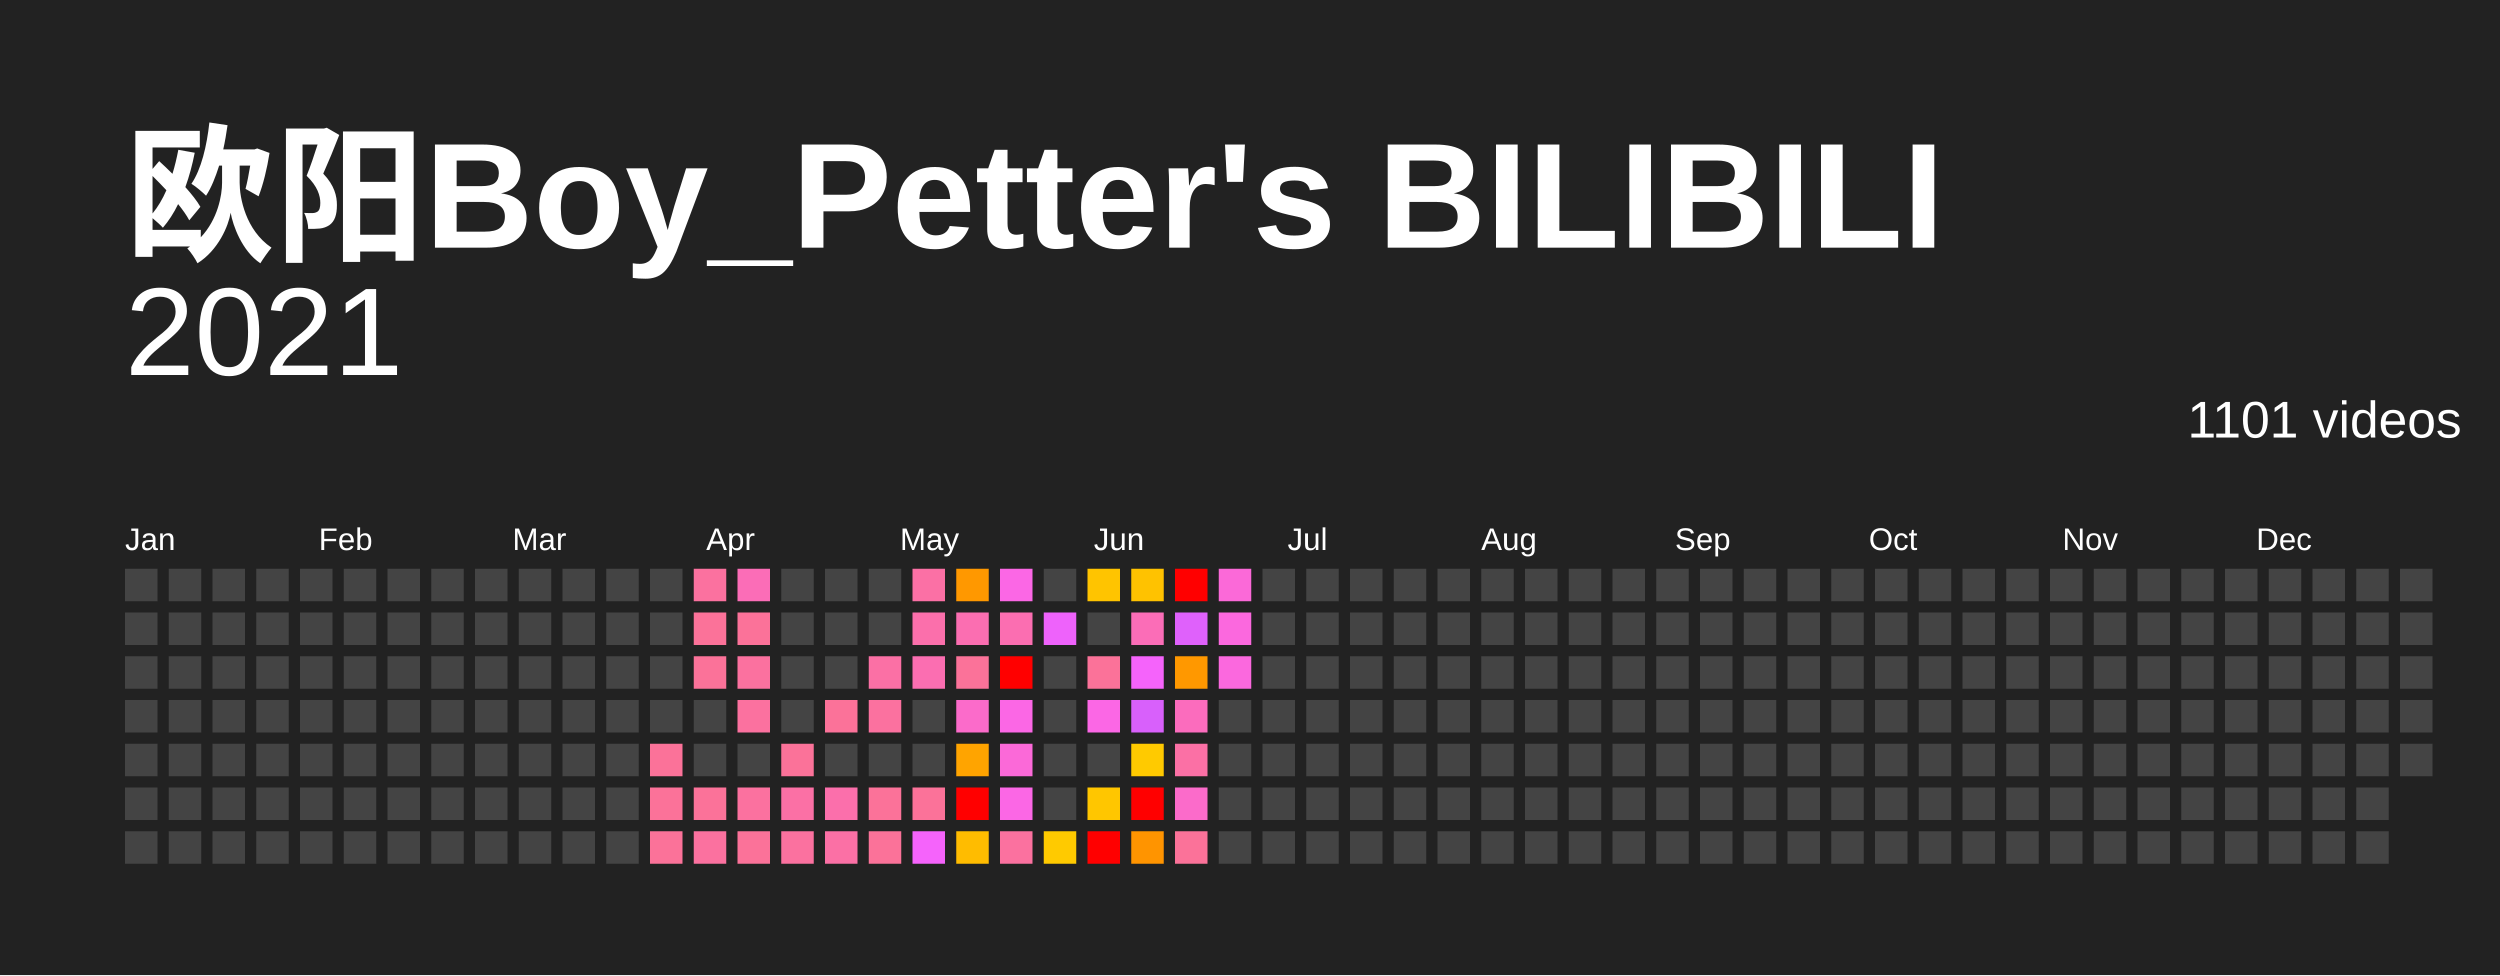
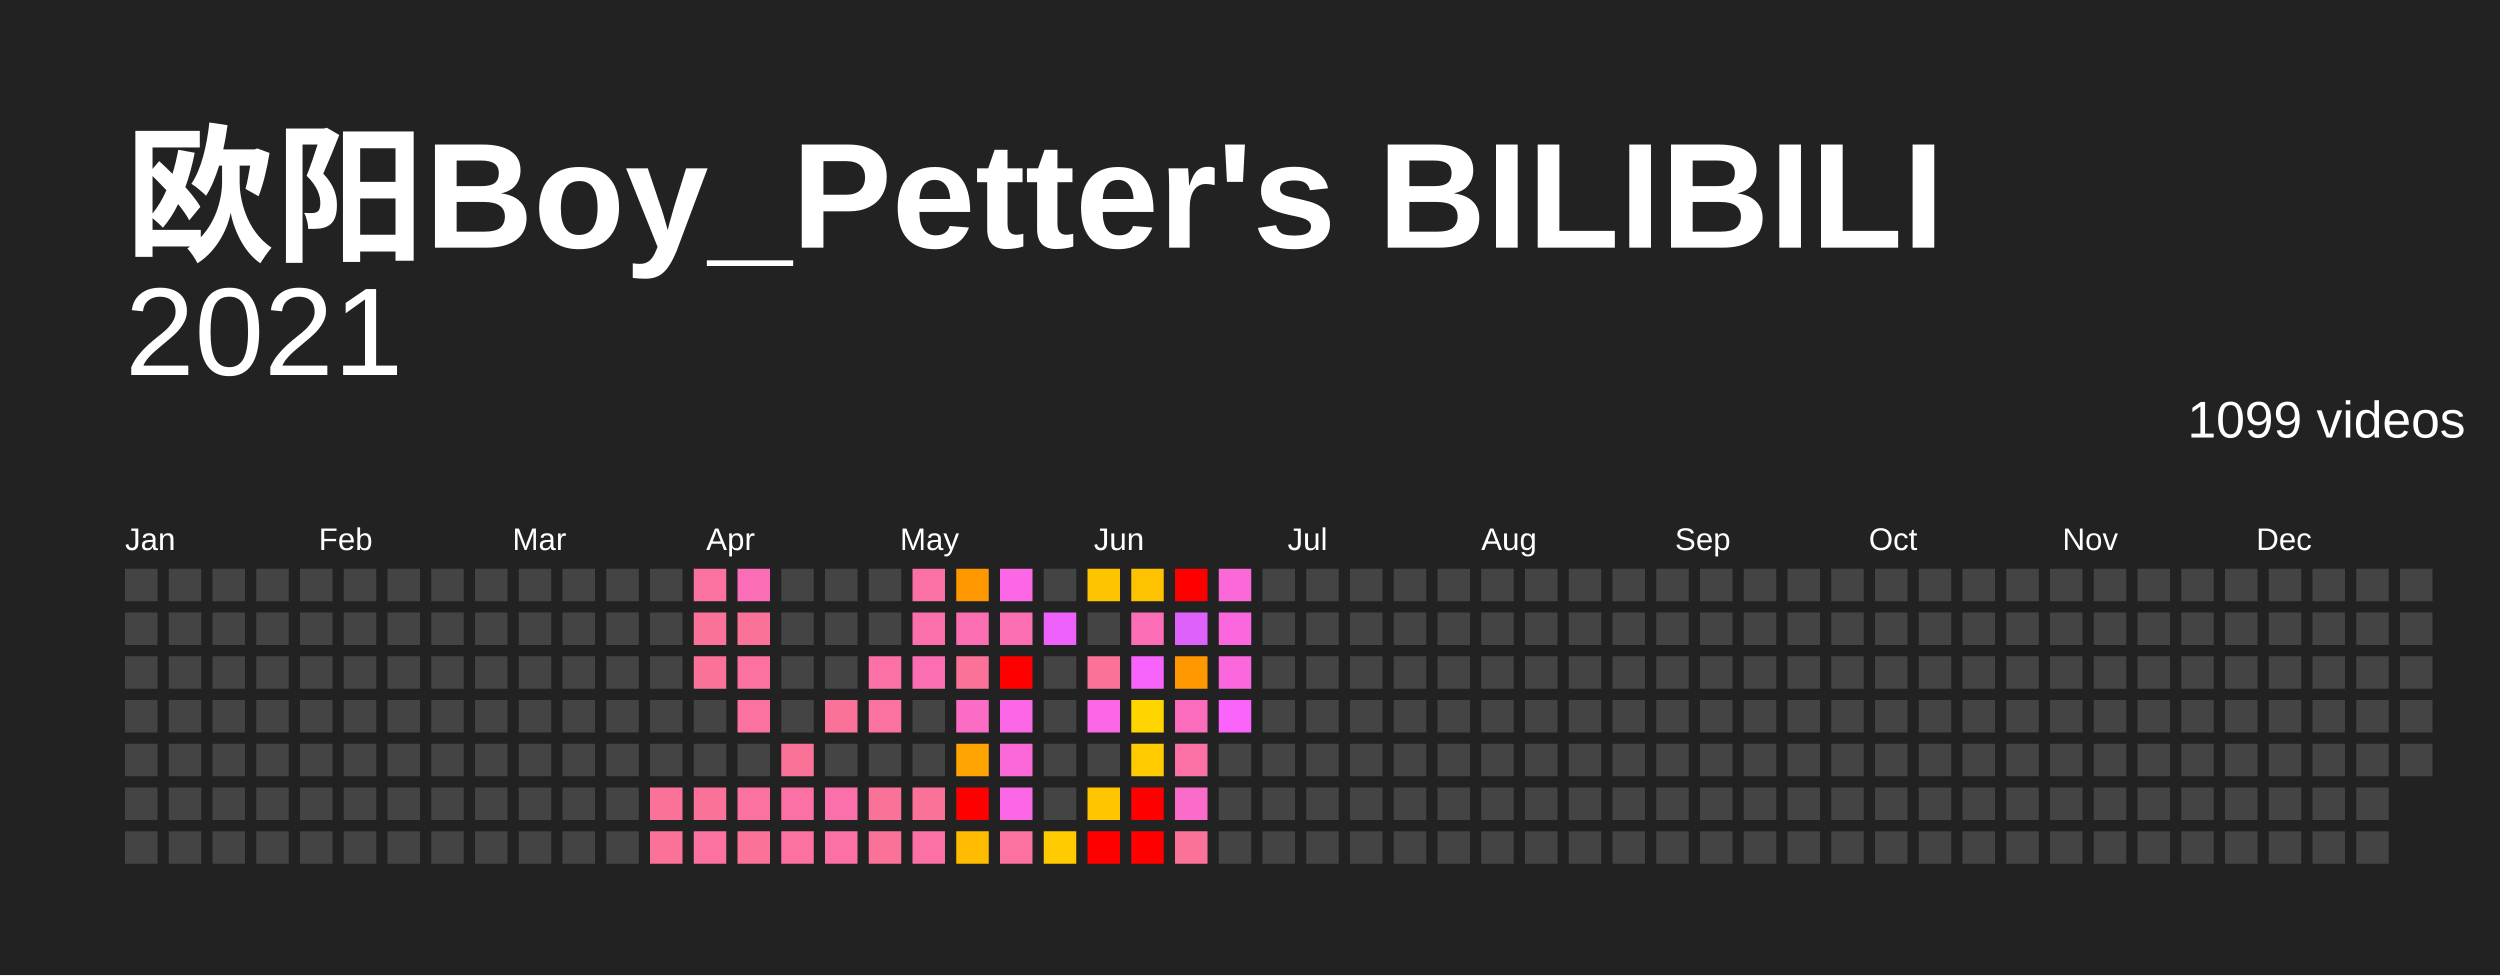
<svg xmlns="http://www.w3.org/2000/svg" baseProfile="full" height="78mm" version="1.1" viewBox="0,0,200,78" width="200mm">
  <defs />
  <rect fill="#222222" height="78" width="200" x="0" y="0" />
  <text fill="#FFFFFF" style="font-size:12px; font-family:Arial; font-weight:bold;" x="10" y="20">欧阳Boy_Petter's BILIBILI</text>
  <text alignment-baseline="hanging" fill="#FFFFFF" style="font-size:10.0px; font-family:Arial;" x="10" y="30">2021</text>
-   <text alignment-baseline="hanging" fill="#FFFFFF" style="font-size:4.125px; font-family:Arial;" x="175" y="35">1101 videos</text>
+   <text alignment-baseline="hanging" fill="#FFFFFF" style="font-size:4.125px; font-family:Arial;" x="175" y="35">1099 videos</text>
  <text fill="#FFFFFF" style="font-size:2.5px; font-family:Arial" x="10.0" y="44">Jan</text>
  <text fill="#FFFFFF" style="font-size:2.5px; font-family:Arial" x="25.5" y="44">Feb</text>
  <text fill="#FFFFFF" style="font-size:2.5px; font-family:Arial" x="41.0" y="44">Mar</text>
  <text fill="#FFFFFF" style="font-size:2.5px; font-family:Arial" x="56.5" y="44">Apr</text>
  <text fill="#FFFFFF" style="font-size:2.5px; font-family:Arial" x="72.0" y="44">May</text>
  <text fill="#FFFFFF" style="font-size:2.5px; font-family:Arial" x="87.5" y="44">Jun</text>
  <text fill="#FFFFFF" style="font-size:2.5px; font-family:Arial" x="103.0" y="44">Jul</text>
  <text fill="#FFFFFF" style="font-size:2.5px; font-family:Arial" x="118.5" y="44">Aug</text>
  <text fill="#FFFFFF" style="font-size:2.5px; font-family:Arial" x="134.0" y="44">Sep</text>
  <text fill="#FFFFFF" style="font-size:2.5px; font-family:Arial" x="149.5" y="44">Oct</text>
  <text fill="#FFFFFF" style="font-size:2.5px; font-family:Arial" x="165.0" y="44">Nov</text>
  <text fill="#FFFFFF" style="font-size:2.5px; font-family:Arial" x="180.5" y="44">Dec</text>
  <rect fill="#444444" height="2.6" width="2.6" x="10.0" y="45.5" />
  <rect fill="#444444" height="2.6" width="2.6" x="10.0" y="49.0" />
  <rect fill="#444444" height="2.6" width="2.6" x="10.0" y="52.5" />
  <rect fill="#444444" height="2.6" width="2.6" x="10.0" y="56.0" />
  <rect fill="#444444" height="2.6" width="2.6" x="10.0" y="59.5" />
  <rect fill="#444444" height="2.6" width="2.6" x="10.0" y="63.0" />
  <rect fill="#444444" height="2.6" width="2.6" x="10.0" y="66.5" />
  <rect fill="#444444" height="2.6" width="2.6" x="13.5" y="45.5" />
  <rect fill="#444444" height="2.6" width="2.6" x="13.5" y="49.0" />
  <rect fill="#444444" height="2.6" width="2.6" x="13.5" y="52.5" />
  <rect fill="#444444" height="2.6" width="2.6" x="13.5" y="56.0" />
  <rect fill="#444444" height="2.6" width="2.6" x="13.5" y="59.5" />
  <rect fill="#444444" height="2.6" width="2.6" x="13.5" y="63.0" />
  <rect fill="#444444" height="2.6" width="2.6" x="13.5" y="66.5" />
  <rect fill="#444444" height="2.6" width="2.6" x="17.0" y="45.5" />
  <rect fill="#444444" height="2.6" width="2.6" x="17.0" y="49.0" />
  <rect fill="#444444" height="2.6" width="2.6" x="17.0" y="52.5" />
  <rect fill="#444444" height="2.6" width="2.6" x="17.0" y="56.0" />
  <rect fill="#444444" height="2.6" width="2.6" x="17.0" y="59.5" />
  <rect fill="#444444" height="2.6" width="2.6" x="17.0" y="63.0" />
  <rect fill="#444444" height="2.6" width="2.6" x="17.0" y="66.5" />
  <rect fill="#444444" height="2.6" width="2.6" x="20.5" y="45.5" />
  <rect fill="#444444" height="2.6" width="2.6" x="20.5" y="49.0" />
  <rect fill="#444444" height="2.6" width="2.6" x="20.5" y="52.5" />
  <rect fill="#444444" height="2.6" width="2.6" x="20.5" y="56.0" />
  <rect fill="#444444" height="2.6" width="2.6" x="20.5" y="59.5" />
  <rect fill="#444444" height="2.6" width="2.6" x="20.5" y="63.0" />
  <rect fill="#444444" height="2.6" width="2.6" x="20.5" y="66.5" />
  <rect fill="#444444" height="2.6" width="2.6" x="24.0" y="45.5" />
  <rect fill="#444444" height="2.6" width="2.6" x="24.0" y="49.0" />
  <rect fill="#444444" height="2.6" width="2.6" x="24.0" y="52.5" />
  <rect fill="#444444" height="2.6" width="2.6" x="24.0" y="56.0" />
  <rect fill="#444444" height="2.6" width="2.6" x="24.0" y="59.5" />
  <rect fill="#444444" height="2.6" width="2.6" x="24.0" y="63.0" />
  <rect fill="#444444" height="2.6" width="2.6" x="24.0" y="66.5" />
  <rect fill="#444444" height="2.6" width="2.6" x="27.5" y="45.5" />
  <rect fill="#444444" height="2.6" width="2.6" x="27.5" y="49.0" />
  <rect fill="#444444" height="2.6" width="2.6" x="27.5" y="52.5" />
  <rect fill="#444444" height="2.6" width="2.6" x="27.5" y="56.0" />
  <rect fill="#444444" height="2.6" width="2.6" x="27.5" y="59.5" />
  <rect fill="#444444" height="2.6" width="2.6" x="27.5" y="63.0" />
  <rect fill="#444444" height="2.6" width="2.6" x="27.5" y="66.5" />
  <rect fill="#444444" height="2.6" width="2.6" x="31.0" y="45.5" />
  <rect fill="#444444" height="2.6" width="2.6" x="31.0" y="49.0" />
  <rect fill="#444444" height="2.6" width="2.6" x="31.0" y="52.5" />
  <rect fill="#444444" height="2.6" width="2.6" x="31.0" y="56.0" />
  <rect fill="#444444" height="2.6" width="2.6" x="31.0" y="59.5" />
  <rect fill="#444444" height="2.6" width="2.6" x="31.0" y="63.0" />
  <rect fill="#444444" height="2.6" width="2.6" x="31.0" y="66.5" />
  <rect fill="#444444" height="2.6" width="2.6" x="34.5" y="45.5" />
  <rect fill="#444444" height="2.6" width="2.6" x="34.5" y="49.0" />
  <rect fill="#444444" height="2.6" width="2.6" x="34.5" y="52.5" />
  <rect fill="#444444" height="2.6" width="2.6" x="34.5" y="56.0" />
  <rect fill="#444444" height="2.6" width="2.6" x="34.5" y="59.5" />
  <rect fill="#444444" height="2.6" width="2.6" x="34.5" y="63.0" />
  <rect fill="#444444" height="2.6" width="2.6" x="34.5" y="66.5" />
  <rect fill="#444444" height="2.6" width="2.6" x="38.0" y="45.5" />
  <rect fill="#444444" height="2.6" width="2.6" x="38.0" y="49.0" />
  <rect fill="#444444" height="2.6" width="2.6" x="38.0" y="52.5" />
  <rect fill="#444444" height="2.6" width="2.6" x="38.0" y="56.0" />
  <rect fill="#444444" height="2.6" width="2.6" x="38.0" y="59.5" />
  <rect fill="#444444" height="2.6" width="2.6" x="38.0" y="63.0" />
  <rect fill="#444444" height="2.6" width="2.6" x="38.0" y="66.5" />
  <rect fill="#444444" height="2.6" width="2.6" x="41.5" y="45.5" />
  <rect fill="#444444" height="2.6" width="2.6" x="41.5" y="49.0" />
  <rect fill="#444444" height="2.6" width="2.6" x="41.5" y="52.5" />
  <rect fill="#444444" height="2.6" width="2.6" x="41.5" y="56.0" />
  <rect fill="#444444" height="2.6" width="2.6" x="41.5" y="59.5" />
  <rect fill="#444444" height="2.6" width="2.6" x="41.5" y="63.0" />
  <rect fill="#444444" height="2.6" width="2.6" x="41.5" y="66.5" />
  <rect fill="#444444" height="2.6" width="2.6" x="45.0" y="45.5" />
  <rect fill="#444444" height="2.6" width="2.6" x="45.0" y="49.0" />
  <rect fill="#444444" height="2.6" width="2.6" x="45.0" y="52.5" />
  <rect fill="#444444" height="2.6" width="2.6" x="45.0" y="56.0" />
  <rect fill="#444444" height="2.6" width="2.6" x="45.0" y="59.5" />
  <rect fill="#444444" height="2.6" width="2.6" x="45.0" y="63.0" />
  <rect fill="#444444" height="2.6" width="2.6" x="45.0" y="66.5" />
  <rect fill="#444444" height="2.6" width="2.6" x="48.5" y="45.5" />
  <rect fill="#444444" height="2.6" width="2.6" x="48.5" y="49.0" />
  <rect fill="#444444" height="2.6" width="2.6" x="48.5" y="52.5" />
  <rect fill="#444444" height="2.6" width="2.6" x="48.5" y="56.0" />
  <rect fill="#444444" height="2.6" width="2.6" x="48.5" y="59.5" />
  <rect fill="#444444" height="2.6" width="2.6" x="48.5" y="63.0" />
  <rect fill="#444444" height="2.6" width="2.6" x="48.5" y="66.5" />
  <rect fill="#444444" height="2.6" width="2.6" x="52.0" y="45.5" />
  <rect fill="#444444" height="2.6" width="2.6" x="52.0" y="49.0" />
  <rect fill="#444444" height="2.6" width="2.6" x="52.0" y="52.5" />
  <rect fill="#444444" height="2.6" width="2.6" x="52.0" y="56.0" />
-   <rect fill="#fb7299" height="2.6" width="2.6" x="52.0" y="59.5" />
+   <rect fill="#444444" height="2.6" width="2.6" x="52.0" y="59.5" />
  <rect fill="#fb7299" height="2.6" width="2.6" x="52.0" y="63.0" />
  <rect fill="#fb7299" height="2.6" width="2.6" x="52.0" y="66.5" />
  <rect fill="#fb719f" height="2.6" width="2.6" x="55.5" y="45.5" />
  <rect fill="#fb7299" height="2.6" width="2.6" x="55.5" y="49.0" />
  <rect fill="#fb7299" height="2.6" width="2.6" x="55.5" y="52.5" />
  <rect fill="#444444" height="2.6" width="2.6" x="55.5" y="56.0" />
  <rect fill="#444444" height="2.6" width="2.6" x="55.5" y="59.5" />
  <rect fill="#fb7299" height="2.6" width="2.6" x="55.5" y="63.0" />
  <rect fill="#fb719f" height="2.6" width="2.6" x="55.5" y="66.5" />
  <rect fill="#fb6db7" height="2.6" width="2.6" x="59.0" y="45.5" />
  <rect fill="#fb7299" height="2.6" width="2.6" x="59.0" y="49.0" />
  <rect fill="#fb719f" height="2.6" width="2.6" x="59.0" y="52.5" />
  <rect fill="#fb719f" height="2.6" width="2.6" x="59.0" y="56.0" />
  <rect fill="#444444" height="2.6" width="2.6" x="59.0" y="59.5" />
  <rect fill="#fb719f" height="2.6" width="2.6" x="59.0" y="63.0" />
  <rect fill="#fb7299" height="2.6" width="2.6" x="59.0" y="66.5" />
  <rect fill="#444444" height="2.6" width="2.6" x="62.5" y="45.5" />
  <rect fill="#444444" height="2.6" width="2.6" x="62.5" y="49.0" />
  <rect fill="#444444" height="2.6" width="2.6" x="62.5" y="52.5" />
  <rect fill="#444444" height="2.6" width="2.6" x="62.5" y="56.0" />
  <rect fill="#fb7299" height="2.6" width="2.6" x="62.5" y="59.5" />
  <rect fill="#fb70a5" height="2.6" width="2.6" x="62.5" y="63.0" />
  <rect fill="#fb719f" height="2.6" width="2.6" x="62.5" y="66.5" />
  <rect fill="#444444" height="2.6" width="2.6" x="66.0" y="45.5" />
  <rect fill="#444444" height="2.6" width="2.6" x="66.0" y="49.0" />
  <rect fill="#444444" height="2.6" width="2.6" x="66.0" y="52.5" />
  <rect fill="#fb7299" height="2.6" width="2.6" x="66.0" y="56.0" />
  <rect fill="#444444" height="2.6" width="2.6" x="66.0" y="59.5" />
  <rect fill="#fb6fab" height="2.6" width="2.6" x="66.0" y="63.0" />
  <rect fill="#fb70a5" height="2.6" width="2.6" x="66.0" y="66.5" />
  <rect fill="#444444" height="2.6" width="2.6" x="69.5" y="45.5" />
  <rect fill="#444444" height="2.6" width="2.6" x="69.5" y="49.0" />
  <rect fill="#fb70a5" height="2.6" width="2.6" x="69.5" y="52.5" />
  <rect fill="#fb719f" height="2.6" width="2.6" x="69.5" y="56.0" />
  <rect fill="#444444" height="2.6" width="2.6" x="69.5" y="59.5" />
  <rect fill="#fb7299" height="2.6" width="2.6" x="69.5" y="63.0" />
  <rect fill="#fb7299" height="2.6" width="2.6" x="69.5" y="66.5" />
  <rect fill="#fb70a5" height="2.6" width="2.6" x="73.0" y="45.5" />
  <rect fill="#fb6fab" height="2.6" width="2.6" x="73.0" y="49.0" />
  <rect fill="#fb6eb1" height="2.6" width="2.6" x="73.0" y="52.5" />
  <rect fill="#444444" height="2.6" width="2.6" x="73.0" y="56.0" />
  <rect fill="#444444" height="2.6" width="2.6" x="73.0" y="59.5" />
  <rect fill="#fb7299" height="2.6" width="2.6" x="73.0" y="63.0" />
-   <rect fill="#f563fb" height="2.6" width="2.6" x="73.0" y="66.5" />
+   <rect fill="#fb70a5" height="2.6" width="2.6" x="73.0" y="66.5" />
  <rect fill="#ff9800" height="2.6" width="2.6" x="76.5" y="45.5" />
  <rect fill="#fb6eb1" height="2.6" width="2.6" x="76.5" y="49.0" />
  <rect fill="#fb7299" height="2.6" width="2.6" x="76.5" y="52.5" />
-   <rect fill="#fb6bca" height="2.6" width="2.6" x="76.5" y="56.0" />
+   <rect fill="#fb6cc4" height="2.6" width="2.6" x="76.5" y="56.0" />
  <rect fill="#ffa400" height="2.6" width="2.6" x="76.5" y="59.5" />
  <rect fill="red" height="2.6" width="2.6" x="76.5" y="63.0" />
  <rect fill="#ffbc00" height="2.6" width="2.6" x="76.5" y="66.5" />
  <rect fill="#fb67e5" height="2.6" width="2.6" x="80.0" y="45.5" />
  <rect fill="#fb6eb1" height="2.6" width="2.6" x="80.0" y="49.0" />
  <rect fill="red" height="2.6" width="2.6" x="80.0" y="52.5" />
  <rect fill="#fb67e5" height="2.6" width="2.6" x="80.0" y="56.0" />
  <rect fill="#fb69d8" height="2.6" width="2.6" x="80.0" y="59.5" />
  <rect fill="#fb67e5" height="2.6" width="2.6" x="80.0" y="63.0" />
  <rect fill="#fb719f" height="2.6" width="2.6" x="80.0" y="66.5" />
  <rect fill="#444444" height="2.6" width="2.6" x="83.5" y="45.5" />
  <rect fill="#ee62fb" height="2.6" width="2.6" x="83.5" y="49.0" />
  <rect fill="#444444" height="2.6" width="2.6" x="83.5" y="52.5" />
  <rect fill="#444444" height="2.6" width="2.6" x="83.5" y="56.0" />
  <rect fill="#444444" height="2.6" width="2.6" x="83.5" y="59.5" />
  <rect fill="#444444" height="2.6" width="2.6" x="83.5" y="63.0" />
  <rect fill="#ffca00" height="2.6" width="2.6" x="83.5" y="66.5" />
  <rect fill="#ffc400" height="2.6" width="2.6" x="87.0" y="45.5" />
  <rect fill="#444444" height="2.6" width="2.6" x="87.0" y="49.0" />
  <rect fill="#fb7299" height="2.6" width="2.6" x="87.0" y="52.5" />
  <rect fill="#fb67e5" height="2.6" width="2.6" x="87.0" y="56.0" />
  <rect fill="#444444" height="2.6" width="2.6" x="87.0" y="59.5" />
  <rect fill="#ffc600" height="2.6" width="2.6" x="87.0" y="63.0" />
  <rect fill="red" height="2.6" width="2.6" x="87.0" y="66.5" />
  <rect fill="#ffc200" height="2.6" width="2.6" x="90.5" y="45.5" />
  <rect fill="#fb6db7" height="2.6" width="2.6" x="90.5" y="49.0" />
  <rect fill="#f563fb" height="2.6" width="2.6" x="90.5" y="52.5" />
-   <rect fill="#d860fb" height="2.6" width="2.6" x="90.5" y="56.0" />
+   <rect fill="#ffd500" height="2.6" width="2.6" x="90.5" y="56.0" />
  <rect fill="#ffca00" height="2.6" width="2.6" x="90.5" y="59.5" />
  <rect fill="red" height="2.6" width="2.6" x="90.5" y="63.0" />
-   <rect fill="#ff9400" height="2.6" width="2.6" x="90.5" y="66.5" />
+   <rect fill="red" height="2.6" width="2.6" x="90.5" y="66.5" />
  <rect fill="red" height="2.6" width="2.6" x="94.0" y="45.5" />
  <rect fill="#df61fb" height="2.6" width="2.6" x="94.0" y="49.0" />
  <rect fill="#ff9800" height="2.6" width="2.6" x="94.0" y="52.5" />
  <rect fill="#fb6cbd" height="2.6" width="2.6" x="94.0" y="56.0" />
  <rect fill="#fb70a5" height="2.6" width="2.6" x="94.0" y="59.5" />
  <rect fill="#fb6bca" height="2.6" width="2.6" x="94.0" y="63.0" />
  <rect fill="#fb7299" height="2.6" width="2.6" x="94.0" y="66.5" />
  <rect fill="#fb69d8" height="2.6" width="2.6" x="97.5" y="45.5" />
  <rect fill="#fb68de" height="2.6" width="2.6" x="97.5" y="49.0" />
  <rect fill="#fb68de" height="2.6" width="2.6" x="97.5" y="52.5" />
-   <rect fill="#444444" height="2.6" width="2.6" x="97.5" y="56.0" />
+   <rect fill="#fb64fa" height="2.6" width="2.6" x="97.5" y="56.0" />
  <rect fill="#444444" height="2.6" width="2.6" x="97.5" y="59.5" />
  <rect fill="#444444" height="2.6" width="2.6" x="97.5" y="63.0" />
  <rect fill="#444444" height="2.6" width="2.6" x="97.5" y="66.5" />
  <rect fill="#444444" height="2.6" width="2.6" x="101.0" y="45.5" />
  <rect fill="#444444" height="2.6" width="2.6" x="101.0" y="49.0" />
  <rect fill="#444444" height="2.6" width="2.6" x="101.0" y="52.5" />
  <rect fill="#444444" height="2.6" width="2.6" x="101.0" y="56.0" />
  <rect fill="#444444" height="2.6" width="2.6" x="101.0" y="59.5" />
  <rect fill="#444444" height="2.6" width="2.6" x="101.0" y="63.0" />
  <rect fill="#444444" height="2.6" width="2.6" x="101.0" y="66.5" />
  <rect fill="#444444" height="2.6" width="2.6" x="104.5" y="45.5" />
  <rect fill="#444444" height="2.6" width="2.6" x="104.5" y="49.0" />
  <rect fill="#444444" height="2.6" width="2.6" x="104.5" y="52.5" />
  <rect fill="#444444" height="2.6" width="2.6" x="104.5" y="56.0" />
  <rect fill="#444444" height="2.6" width="2.6" x="104.5" y="59.5" />
  <rect fill="#444444" height="2.6" width="2.6" x="104.5" y="63.0" />
  <rect fill="#444444" height="2.6" width="2.6" x="104.5" y="66.5" />
  <rect fill="#444444" height="2.6" width="2.6" x="108.0" y="45.5" />
  <rect fill="#444444" height="2.6" width="2.6" x="108.0" y="49.0" />
  <rect fill="#444444" height="2.6" width="2.6" x="108.0" y="52.5" />
  <rect fill="#444444" height="2.6" width="2.6" x="108.0" y="56.0" />
  <rect fill="#444444" height="2.6" width="2.6" x="108.0" y="59.5" />
  <rect fill="#444444" height="2.6" width="2.6" x="108.0" y="63.0" />
  <rect fill="#444444" height="2.6" width="2.6" x="108.0" y="66.5" />
  <rect fill="#444444" height="2.6" width="2.6" x="111.5" y="45.5" />
  <rect fill="#444444" height="2.6" width="2.6" x="111.5" y="49.0" />
  <rect fill="#444444" height="2.6" width="2.6" x="111.5" y="52.5" />
  <rect fill="#444444" height="2.6" width="2.6" x="111.5" y="56.0" />
  <rect fill="#444444" height="2.6" width="2.6" x="111.5" y="59.5" />
  <rect fill="#444444" height="2.6" width="2.6" x="111.5" y="63.0" />
  <rect fill="#444444" height="2.6" width="2.6" x="111.5" y="66.5" />
  <rect fill="#444444" height="2.6" width="2.6" x="115.0" y="45.5" />
  <rect fill="#444444" height="2.6" width="2.6" x="115.0" y="49.0" />
  <rect fill="#444444" height="2.6" width="2.6" x="115.0" y="52.5" />
  <rect fill="#444444" height="2.6" width="2.6" x="115.0" y="56.0" />
  <rect fill="#444444" height="2.6" width="2.6" x="115.0" y="59.5" />
  <rect fill="#444444" height="2.6" width="2.6" x="115.0" y="63.0" />
  <rect fill="#444444" height="2.6" width="2.6" x="115.0" y="66.5" />
  <rect fill="#444444" height="2.6" width="2.6" x="118.5" y="45.5" />
  <rect fill="#444444" height="2.6" width="2.6" x="118.5" y="49.0" />
  <rect fill="#444444" height="2.6" width="2.6" x="118.5" y="52.5" />
  <rect fill="#444444" height="2.6" width="2.6" x="118.5" y="56.0" />
  <rect fill="#444444" height="2.6" width="2.6" x="118.5" y="59.5" />
  <rect fill="#444444" height="2.6" width="2.6" x="118.5" y="63.0" />
  <rect fill="#444444" height="2.6" width="2.6" x="118.5" y="66.5" />
  <rect fill="#444444" height="2.6" width="2.6" x="122.0" y="45.5" />
  <rect fill="#444444" height="2.6" width="2.6" x="122.0" y="49.0" />
  <rect fill="#444444" height="2.6" width="2.6" x="122.0" y="52.5" />
  <rect fill="#444444" height="2.6" width="2.6" x="122.0" y="56.0" />
  <rect fill="#444444" height="2.6" width="2.6" x="122.0" y="59.5" />
  <rect fill="#444444" height="2.6" width="2.6" x="122.0" y="63.0" />
  <rect fill="#444444" height="2.6" width="2.6" x="122.0" y="66.5" />
  <rect fill="#444444" height="2.6" width="2.6" x="125.5" y="45.5" />
  <rect fill="#444444" height="2.6" width="2.6" x="125.5" y="49.0" />
  <rect fill="#444444" height="2.6" width="2.6" x="125.5" y="52.5" />
  <rect fill="#444444" height="2.6" width="2.6" x="125.5" y="56.0" />
  <rect fill="#444444" height="2.6" width="2.6" x="125.5" y="59.5" />
  <rect fill="#444444" height="2.6" width="2.6" x="125.5" y="63.0" />
  <rect fill="#444444" height="2.6" width="2.6" x="125.5" y="66.5" />
  <rect fill="#444444" height="2.6" width="2.6" x="129.0" y="45.5" />
  <rect fill="#444444" height="2.6" width="2.6" x="129.0" y="49.0" />
  <rect fill="#444444" height="2.6" width="2.6" x="129.0" y="52.5" />
  <rect fill="#444444" height="2.6" width="2.6" x="129.0" y="56.0" />
  <rect fill="#444444" height="2.6" width="2.6" x="129.0" y="59.5" />
  <rect fill="#444444" height="2.6" width="2.6" x="129.0" y="63.0" />
  <rect fill="#444444" height="2.6" width="2.6" x="129.0" y="66.5" />
  <rect fill="#444444" height="2.6" width="2.6" x="132.5" y="45.5" />
  <rect fill="#444444" height="2.6" width="2.6" x="132.5" y="49.0" />
  <rect fill="#444444" height="2.6" width="2.6" x="132.5" y="52.5" />
  <rect fill="#444444" height="2.6" width="2.6" x="132.5" y="56.0" />
  <rect fill="#444444" height="2.6" width="2.6" x="132.5" y="59.5" />
  <rect fill="#444444" height="2.6" width="2.6" x="132.5" y="63.0" />
  <rect fill="#444444" height="2.6" width="2.6" x="132.5" y="66.5" />
  <rect fill="#444444" height="2.6" width="2.6" x="136.0" y="45.5" />
  <rect fill="#444444" height="2.6" width="2.6" x="136.0" y="49.0" />
  <rect fill="#444444" height="2.6" width="2.6" x="136.0" y="52.5" />
  <rect fill="#444444" height="2.6" width="2.6" x="136.0" y="56.0" />
  <rect fill="#444444" height="2.6" width="2.6" x="136.0" y="59.5" />
  <rect fill="#444444" height="2.6" width="2.6" x="136.0" y="63.0" />
  <rect fill="#444444" height="2.6" width="2.6" x="136.0" y="66.5" />
  <rect fill="#444444" height="2.6" width="2.6" x="139.5" y="45.5" />
  <rect fill="#444444" height="2.6" width="2.6" x="139.5" y="49.0" />
  <rect fill="#444444" height="2.6" width="2.6" x="139.5" y="52.5" />
  <rect fill="#444444" height="2.6" width="2.6" x="139.5" y="56.0" />
  <rect fill="#444444" height="2.6" width="2.6" x="139.5" y="59.5" />
  <rect fill="#444444" height="2.6" width="2.6" x="139.5" y="63.0" />
  <rect fill="#444444" height="2.6" width="2.6" x="139.5" y="66.5" />
  <rect fill="#444444" height="2.6" width="2.6" x="143.0" y="45.5" />
  <rect fill="#444444" height="2.6" width="2.6" x="143.0" y="49.0" />
  <rect fill="#444444" height="2.6" width="2.6" x="143.0" y="52.5" />
  <rect fill="#444444" height="2.6" width="2.6" x="143.0" y="56.0" />
  <rect fill="#444444" height="2.6" width="2.6" x="143.0" y="59.5" />
  <rect fill="#444444" height="2.6" width="2.6" x="143.0" y="63.0" />
  <rect fill="#444444" height="2.6" width="2.6" x="143.0" y="66.5" />
  <rect fill="#444444" height="2.6" width="2.6" x="146.5" y="45.5" />
  <rect fill="#444444" height="2.6" width="2.6" x="146.5" y="49.0" />
  <rect fill="#444444" height="2.6" width="2.6" x="146.5" y="52.5" />
  <rect fill="#444444" height="2.6" width="2.6" x="146.5" y="56.0" />
  <rect fill="#444444" height="2.6" width="2.6" x="146.5" y="59.5" />
  <rect fill="#444444" height="2.6" width="2.6" x="146.5" y="63.0" />
  <rect fill="#444444" height="2.6" width="2.6" x="146.5" y="66.5" />
  <rect fill="#444444" height="2.6" width="2.6" x="150.0" y="45.5" />
  <rect fill="#444444" height="2.6" width="2.6" x="150.0" y="49.0" />
  <rect fill="#444444" height="2.6" width="2.6" x="150.0" y="52.5" />
  <rect fill="#444444" height="2.6" width="2.6" x="150.0" y="56.0" />
  <rect fill="#444444" height="2.6" width="2.6" x="150.0" y="59.5" />
  <rect fill="#444444" height="2.6" width="2.6" x="150.0" y="63.0" />
  <rect fill="#444444" height="2.6" width="2.6" x="150.0" y="66.5" />
  <rect fill="#444444" height="2.6" width="2.6" x="153.5" y="45.5" />
  <rect fill="#444444" height="2.6" width="2.6" x="153.5" y="49.0" />
  <rect fill="#444444" height="2.6" width="2.6" x="153.5" y="52.5" />
  <rect fill="#444444" height="2.6" width="2.6" x="153.5" y="56.0" />
  <rect fill="#444444" height="2.6" width="2.6" x="153.5" y="59.5" />
  <rect fill="#444444" height="2.6" width="2.6" x="153.5" y="63.0" />
  <rect fill="#444444" height="2.6" width="2.6" x="153.5" y="66.5" />
  <rect fill="#444444" height="2.6" width="2.6" x="157.0" y="45.5" />
  <rect fill="#444444" height="2.6" width="2.6" x="157.0" y="49.0" />
  <rect fill="#444444" height="2.6" width="2.6" x="157.0" y="52.5" />
  <rect fill="#444444" height="2.6" width="2.6" x="157.0" y="56.0" />
  <rect fill="#444444" height="2.6" width="2.6" x="157.0" y="59.5" />
  <rect fill="#444444" height="2.6" width="2.6" x="157.0" y="63.0" />
  <rect fill="#444444" height="2.6" width="2.6" x="157.0" y="66.5" />
  <rect fill="#444444" height="2.6" width="2.6" x="160.5" y="45.5" />
  <rect fill="#444444" height="2.6" width="2.6" x="160.5" y="49.0" />
  <rect fill="#444444" height="2.6" width="2.6" x="160.5" y="52.5" />
  <rect fill="#444444" height="2.6" width="2.6" x="160.5" y="56.0" />
  <rect fill="#444444" height="2.6" width="2.6" x="160.5" y="59.5" />
  <rect fill="#444444" height="2.6" width="2.6" x="160.5" y="63.0" />
  <rect fill="#444444" height="2.6" width="2.6" x="160.5" y="66.5" />
  <rect fill="#444444" height="2.6" width="2.6" x="164.0" y="45.5" />
  <rect fill="#444444" height="2.6" width="2.6" x="164.0" y="49.0" />
  <rect fill="#444444" height="2.6" width="2.6" x="164.0" y="52.5" />
  <rect fill="#444444" height="2.6" width="2.6" x="164.0" y="56.0" />
  <rect fill="#444444" height="2.6" width="2.6" x="164.0" y="59.5" />
  <rect fill="#444444" height="2.6" width="2.6" x="164.0" y="63.0" />
  <rect fill="#444444" height="2.6" width="2.6" x="164.0" y="66.5" />
  <rect fill="#444444" height="2.6" width="2.6" x="167.5" y="45.5" />
  <rect fill="#444444" height="2.6" width="2.6" x="167.5" y="49.0" />
  <rect fill="#444444" height="2.6" width="2.6" x="167.5" y="52.5" />
  <rect fill="#444444" height="2.6" width="2.6" x="167.5" y="56.0" />
  <rect fill="#444444" height="2.6" width="2.6" x="167.5" y="59.5" />
  <rect fill="#444444" height="2.6" width="2.6" x="167.5" y="63.0" />
  <rect fill="#444444" height="2.6" width="2.6" x="167.5" y="66.5" />
  <rect fill="#444444" height="2.6" width="2.6" x="171.0" y="45.5" />
  <rect fill="#444444" height="2.6" width="2.6" x="171.0" y="49.0" />
  <rect fill="#444444" height="2.6" width="2.6" x="171.0" y="52.5" />
  <rect fill="#444444" height="2.6" width="2.6" x="171.0" y="56.0" />
  <rect fill="#444444" height="2.6" width="2.6" x="171.0" y="59.5" />
  <rect fill="#444444" height="2.6" width="2.6" x="171.0" y="63.0" />
  <rect fill="#444444" height="2.6" width="2.6" x="171.0" y="66.5" />
  <rect fill="#444444" height="2.6" width="2.6" x="174.5" y="45.5" />
  <rect fill="#444444" height="2.6" width="2.6" x="174.5" y="49.0" />
  <rect fill="#444444" height="2.6" width="2.6" x="174.5" y="52.5" />
  <rect fill="#444444" height="2.6" width="2.6" x="174.5" y="56.0" />
  <rect fill="#444444" height="2.6" width="2.6" x="174.5" y="59.5" />
  <rect fill="#444444" height="2.6" width="2.6" x="174.5" y="63.0" />
  <rect fill="#444444" height="2.6" width="2.6" x="174.5" y="66.5" />
  <rect fill="#444444" height="2.6" width="2.6" x="178.0" y="45.5" />
  <rect fill="#444444" height="2.6" width="2.6" x="178.0" y="49.0" />
  <rect fill="#444444" height="2.6" width="2.6" x="178.0" y="52.5" />
  <rect fill="#444444" height="2.6" width="2.6" x="178.0" y="56.0" />
  <rect fill="#444444" height="2.6" width="2.6" x="178.0" y="59.5" />
  <rect fill="#444444" height="2.6" width="2.6" x="178.0" y="63.0" />
  <rect fill="#444444" height="2.6" width="2.6" x="178.0" y="66.5" />
  <rect fill="#444444" height="2.6" width="2.6" x="181.5" y="45.5" />
  <rect fill="#444444" height="2.6" width="2.6" x="181.5" y="49.0" />
  <rect fill="#444444" height="2.6" width="2.6" x="181.5" y="52.5" />
  <rect fill="#444444" height="2.6" width="2.6" x="181.5" y="56.0" />
  <rect fill="#444444" height="2.6" width="2.6" x="181.5" y="59.5" />
  <rect fill="#444444" height="2.6" width="2.6" x="181.5" y="63.0" />
  <rect fill="#444444" height="2.6" width="2.6" x="181.5" y="66.5" />
  <rect fill="#444444" height="2.6" width="2.6" x="185.0" y="45.5" />
  <rect fill="#444444" height="2.6" width="2.6" x="185.0" y="49.0" />
  <rect fill="#444444" height="2.6" width="2.6" x="185.0" y="52.5" />
  <rect fill="#444444" height="2.6" width="2.6" x="185.0" y="56.0" />
  <rect fill="#444444" height="2.6" width="2.6" x="185.0" y="59.5" />
  <rect fill="#444444" height="2.6" width="2.6" x="185.0" y="63.0" />
  <rect fill="#444444" height="2.6" width="2.6" x="185.0" y="66.5" />
  <rect fill="#444444" height="2.6" width="2.6" x="188.5" y="45.5" />
  <rect fill="#444444" height="2.6" width="2.6" x="188.5" y="49.0" />
  <rect fill="#444444" height="2.6" width="2.6" x="188.5" y="52.5" />
  <rect fill="#444444" height="2.6" width="2.6" x="188.5" y="56.0" />
  <rect fill="#444444" height="2.6" width="2.6" x="188.5" y="59.5" />
  <rect fill="#444444" height="2.6" width="2.6" x="188.5" y="63.0" />
  <rect fill="#444444" height="2.6" width="2.6" x="188.5" y="66.5" />
  <rect fill="#444444" height="2.6" width="2.6" x="192.0" y="45.5" />
  <rect fill="#444444" height="2.6" width="2.6" x="192.0" y="49.0" />
  <rect fill="#444444" height="2.6" width="2.6" x="192.0" y="52.5" />
  <rect fill="#444444" height="2.6" width="2.6" x="192.0" y="56.0" />
  <rect fill="#444444" height="2.6" width="2.6" x="192.0" y="59.5" />
</svg>
